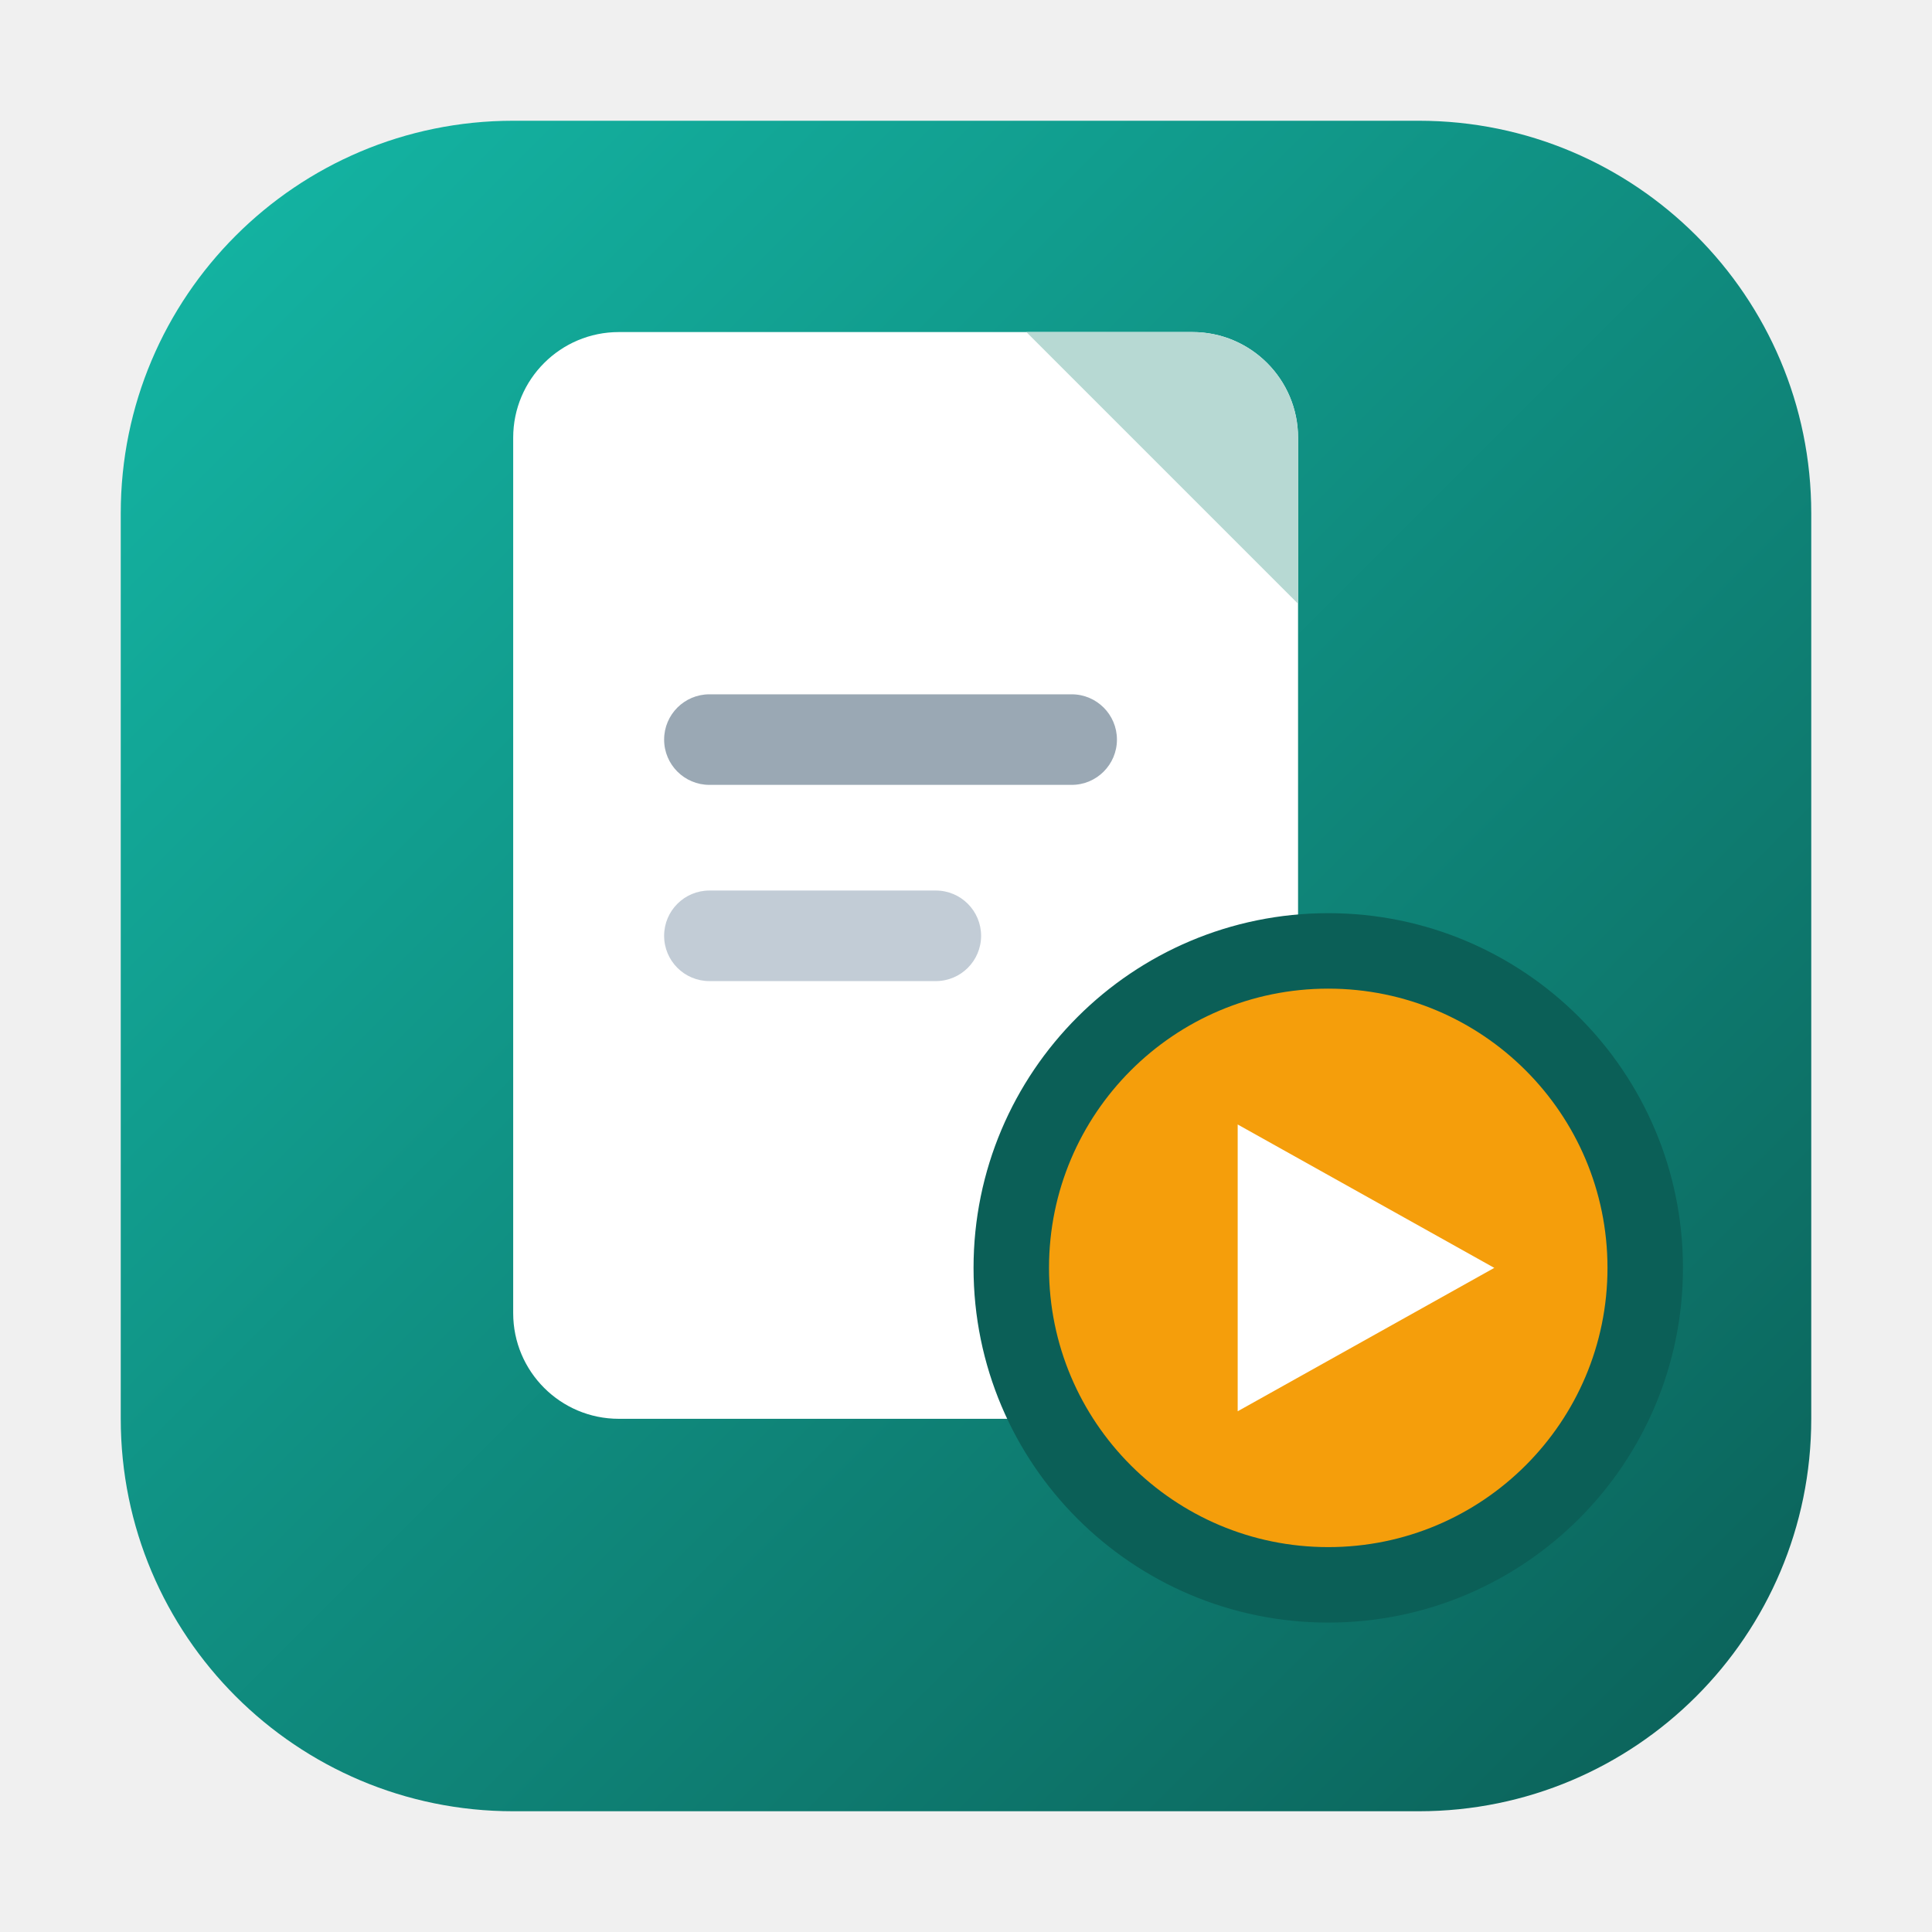
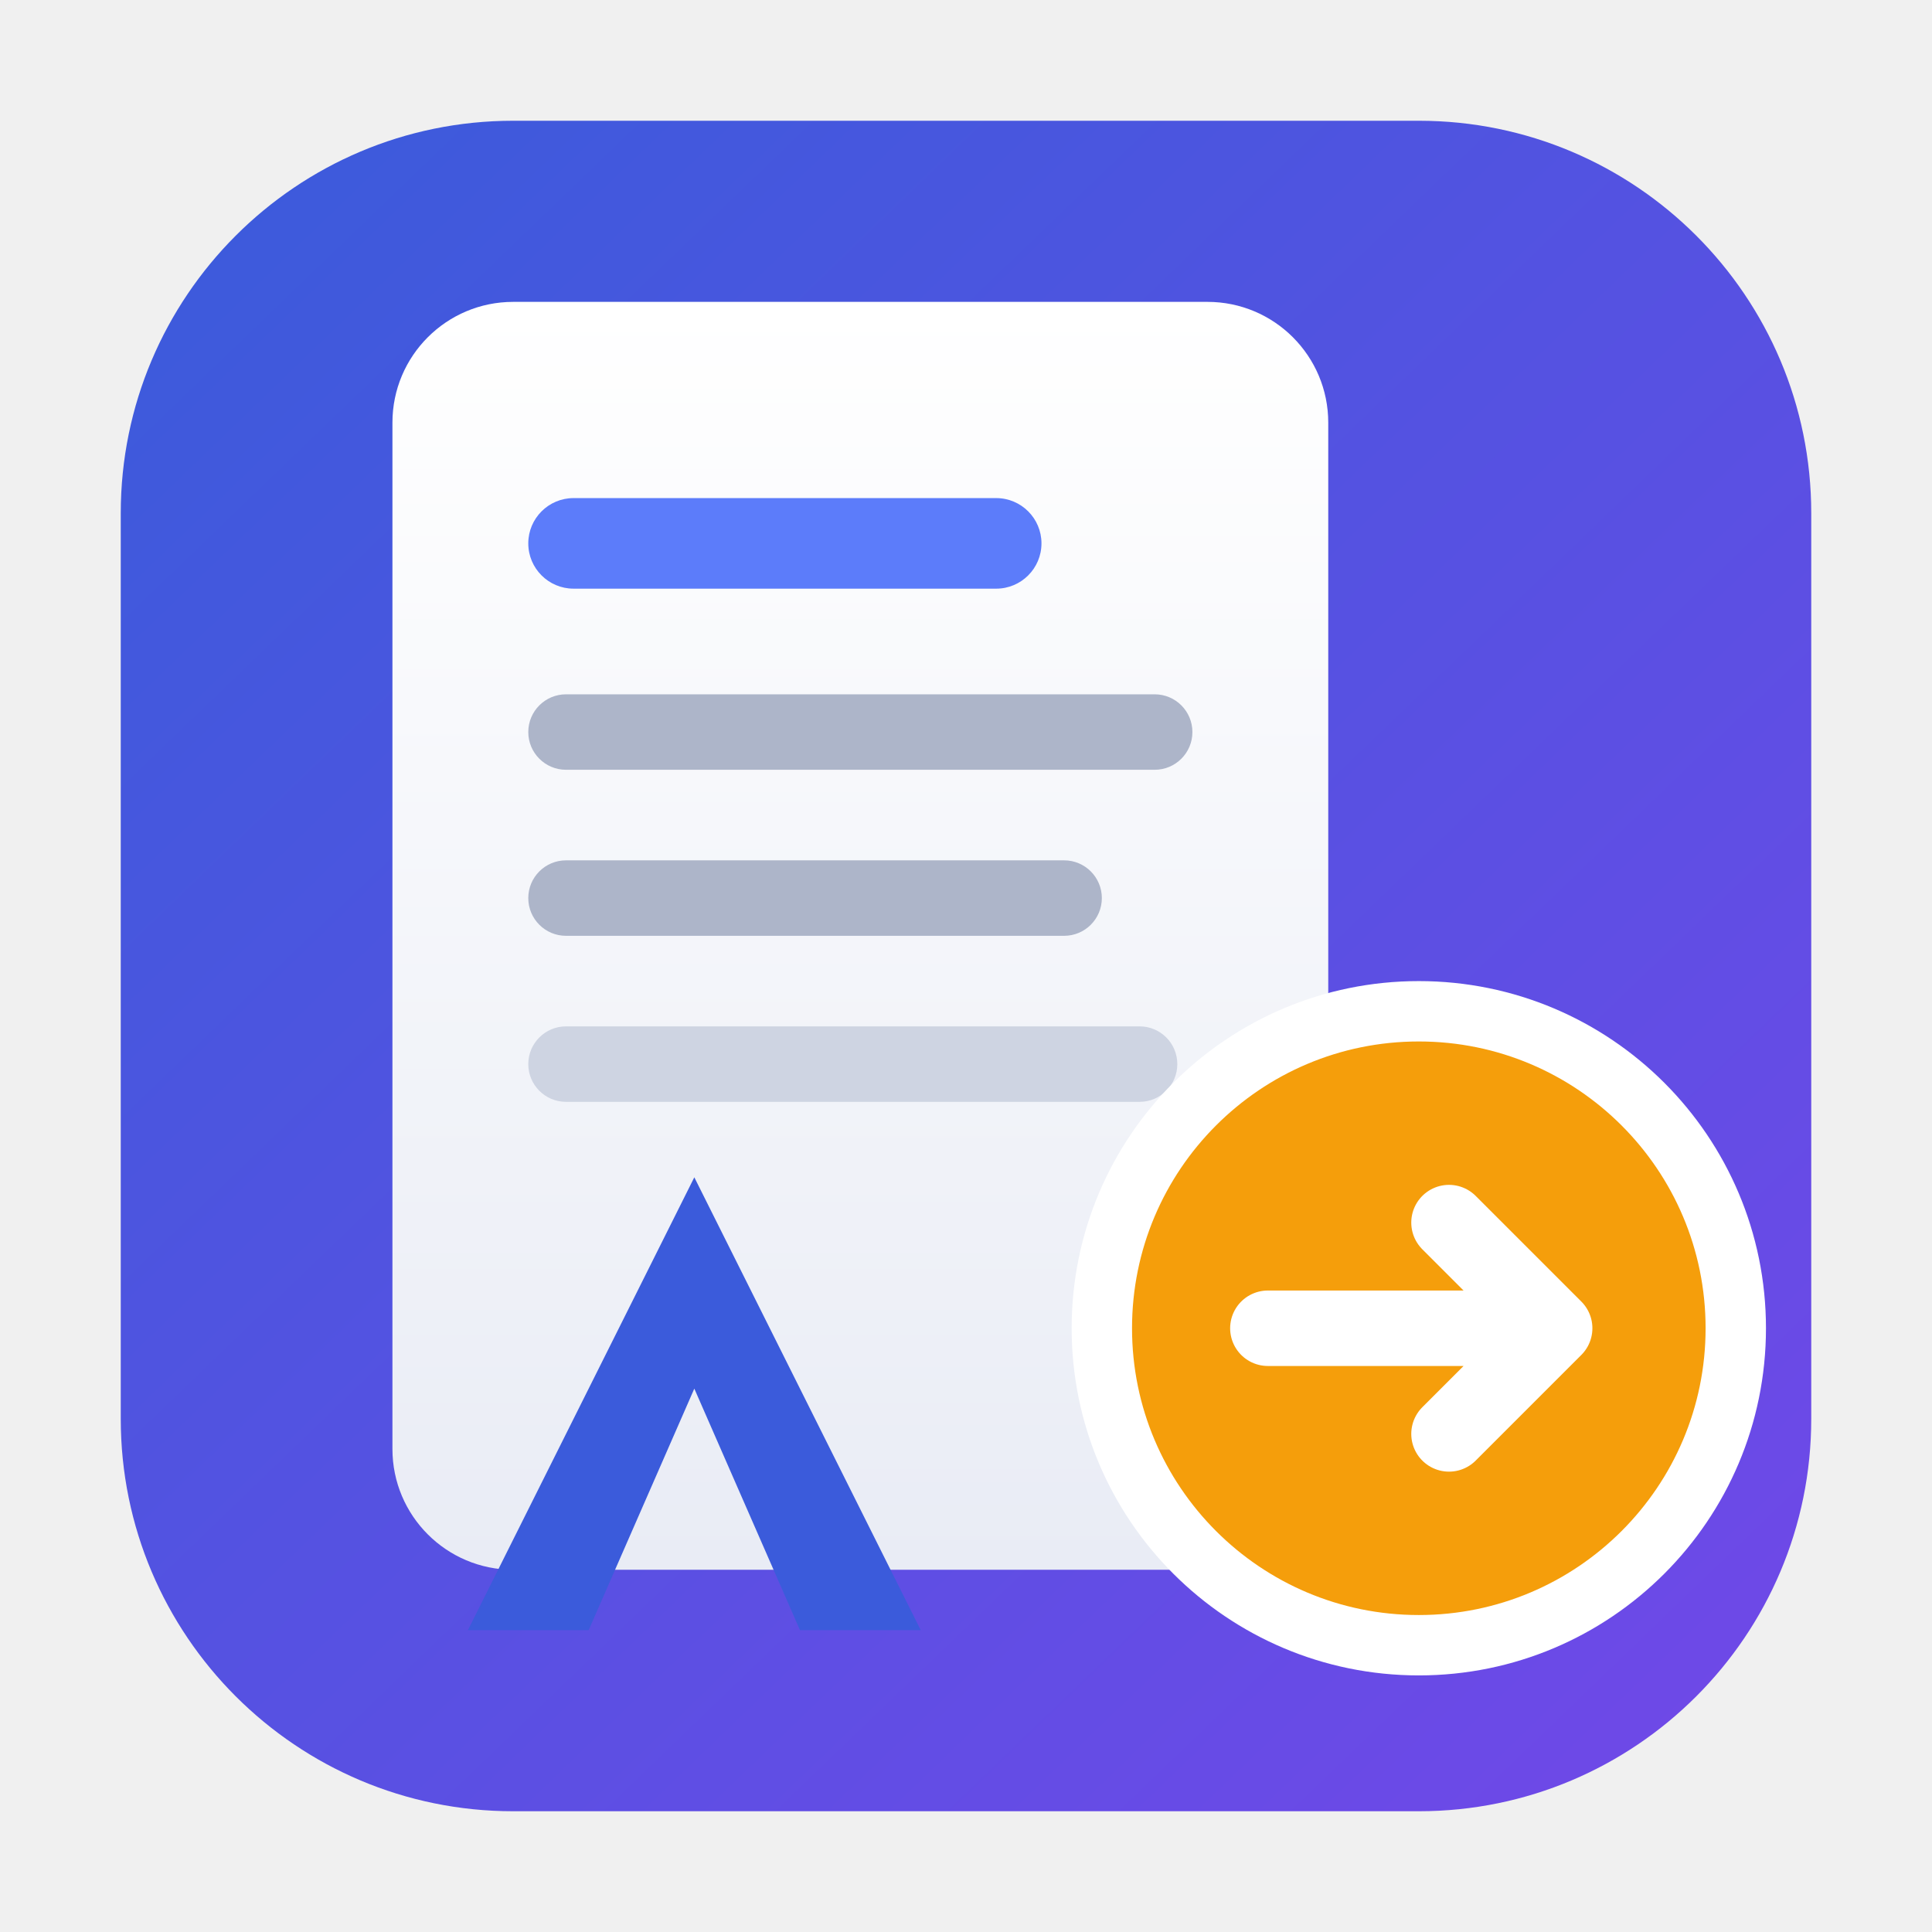
- <svg xmlns="http://www.w3.org/2000/svg" viewBox="0 0 128 128" role="img" aria-label="HTTP file client">
+ <svg xmlns="http://www.w3.org/2000/svg" viewBox="0 0 128 128" role="img" aria-label="apifox-polaris-api">
  <defs>
-     <linearGradient id="plate" x1="8" y1="8" x2="120" y2="120" gradientUnits="userSpaceOnUse">
-       <stop offset="0" stop-color="#14b8a6" />
-       <stop offset="1" stop-color="#0b5f57" />
+     <linearGradient id="bg" x1="12" y1="10" x2="116" y2="118" gradientUnits="userSpaceOnUse">
+       <stop offset="0" stop-color="#3b5bdb" />
+       <stop offset="1" stop-color="#7048e8" />
+     </linearGradient>
+     <linearGradient id="card" x1="0" y1="0" x2="0" y2="1">
+       <stop offset="0" stop-color="#ffffff" />
+       <stop offset="1" stop-color="#e9ecf5" />
    </linearGradient>
  </defs>
-   <rect x="8" y="8" width="112" height="112" rx="26" fill="url(#plate)" />
-   <rect x="34" y="22" width="52" height="72" rx="7" fill="#ffffff" />
-   <path d="M68 22 h11 a7 7 0 0 1 7 7 v11 z" fill="#b7d9d3" />
-   <rect x="44" y="46" width="30" height="6" rx="3" fill="#9aa8b4" />
-   <rect x="44" y="59" width="21" height="6" rx="3" fill="#c2ccd6" />
-   <circle cx="88" cy="84" r="21" fill="#f59e0b" stroke="#0b5f57" stroke-width="5" />
-   <path d="M82 74.5 L99 84 L82 93.5 Z" fill="#ffffff" />
+   <rect x="8" y="8" width="112" height="112" rx="26" fill="url(#bg)" />
+   <rect x="26" y="20" width="62" height="84" rx="8" fill="url(#card)" />
+   <rect x="35" y="33" width="34" height="6" rx="3" fill="#5c7cfa" />
+   <rect x="35" y="46" width="44" height="5" rx="2.5" fill="#adb5c9" />
+   <rect x="35" y="57" width="38" height="5" rx="2.5" fill="#adb5c9" />
+   <rect x="35" y="68" width="43" height="5" rx="2.5" fill="#ced4e2" />
+   <path d="M31 108 L46 78 L61 108 L53 108 L46 92 L39 108 Z" fill="#3b5bdb" />
+   <circle cx="94" cy="88" r="21" fill="#f59e0b" stroke="#ffffff" stroke-width="4" />
+   <path d="M84 88 h19 m-7-7 7 7-7 7" fill="none" stroke="#ffffff" stroke-width="5" stroke-linecap="round" stroke-linejoin="round" />
</svg>
